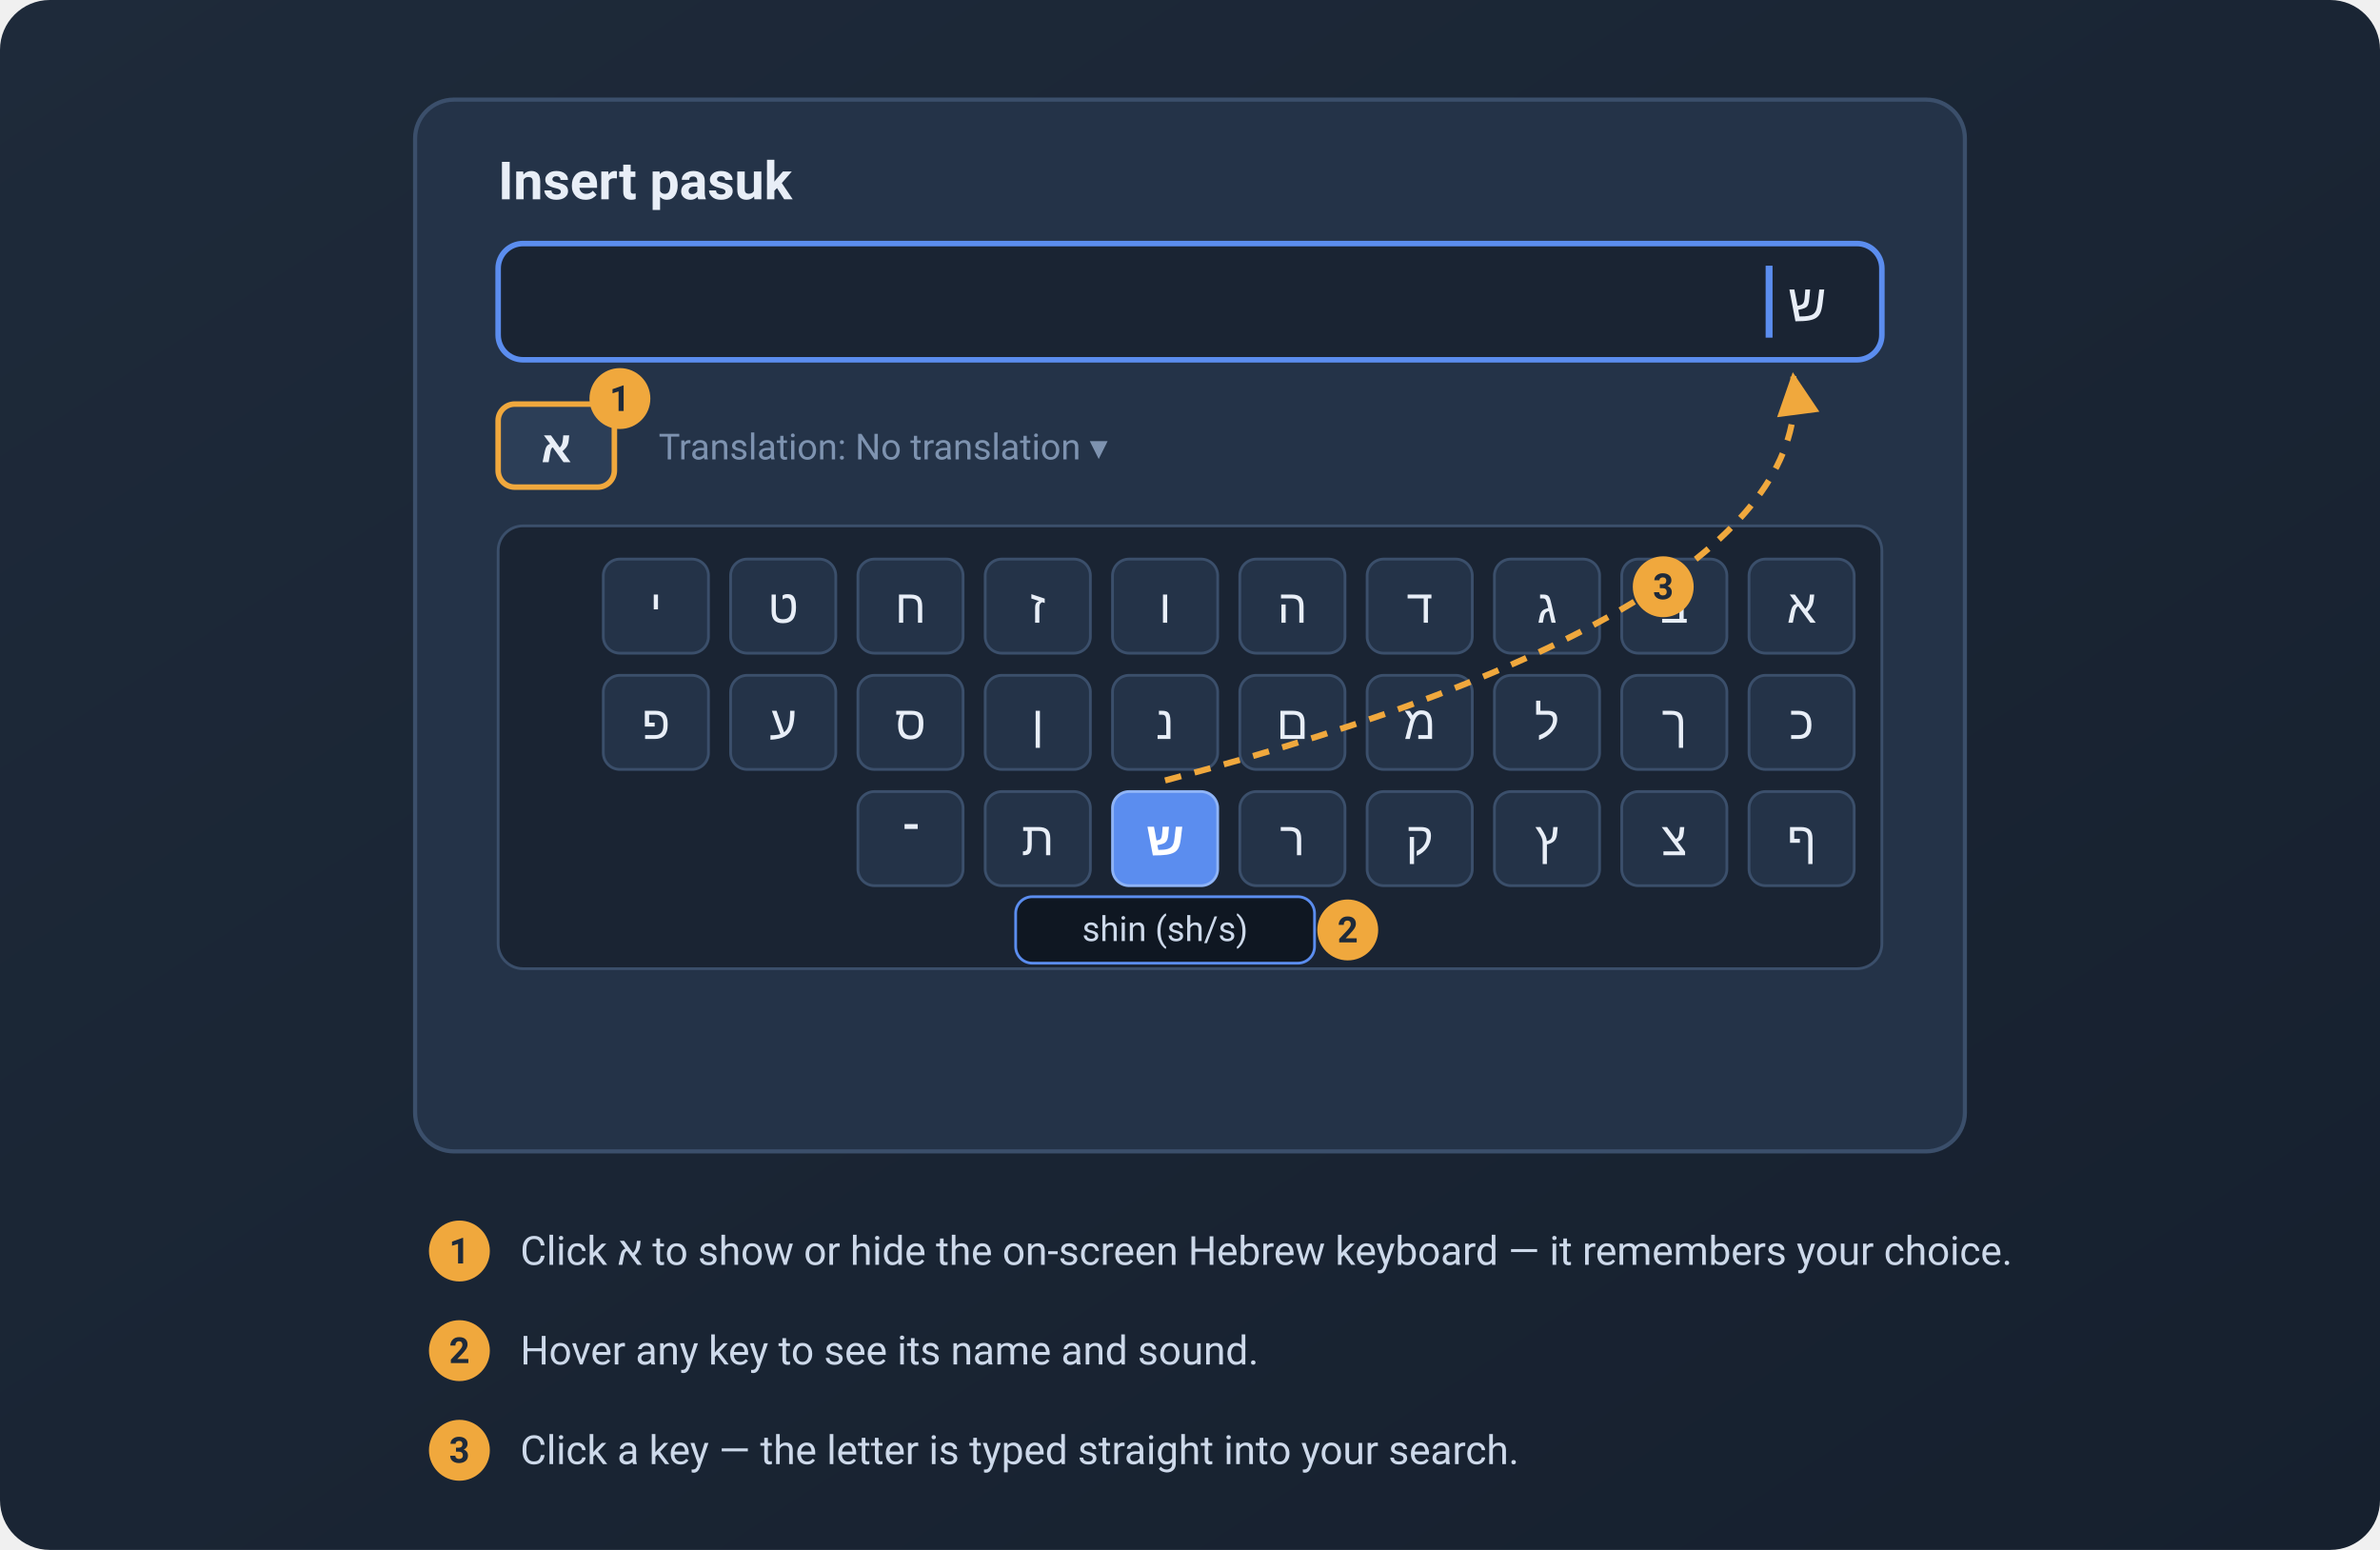
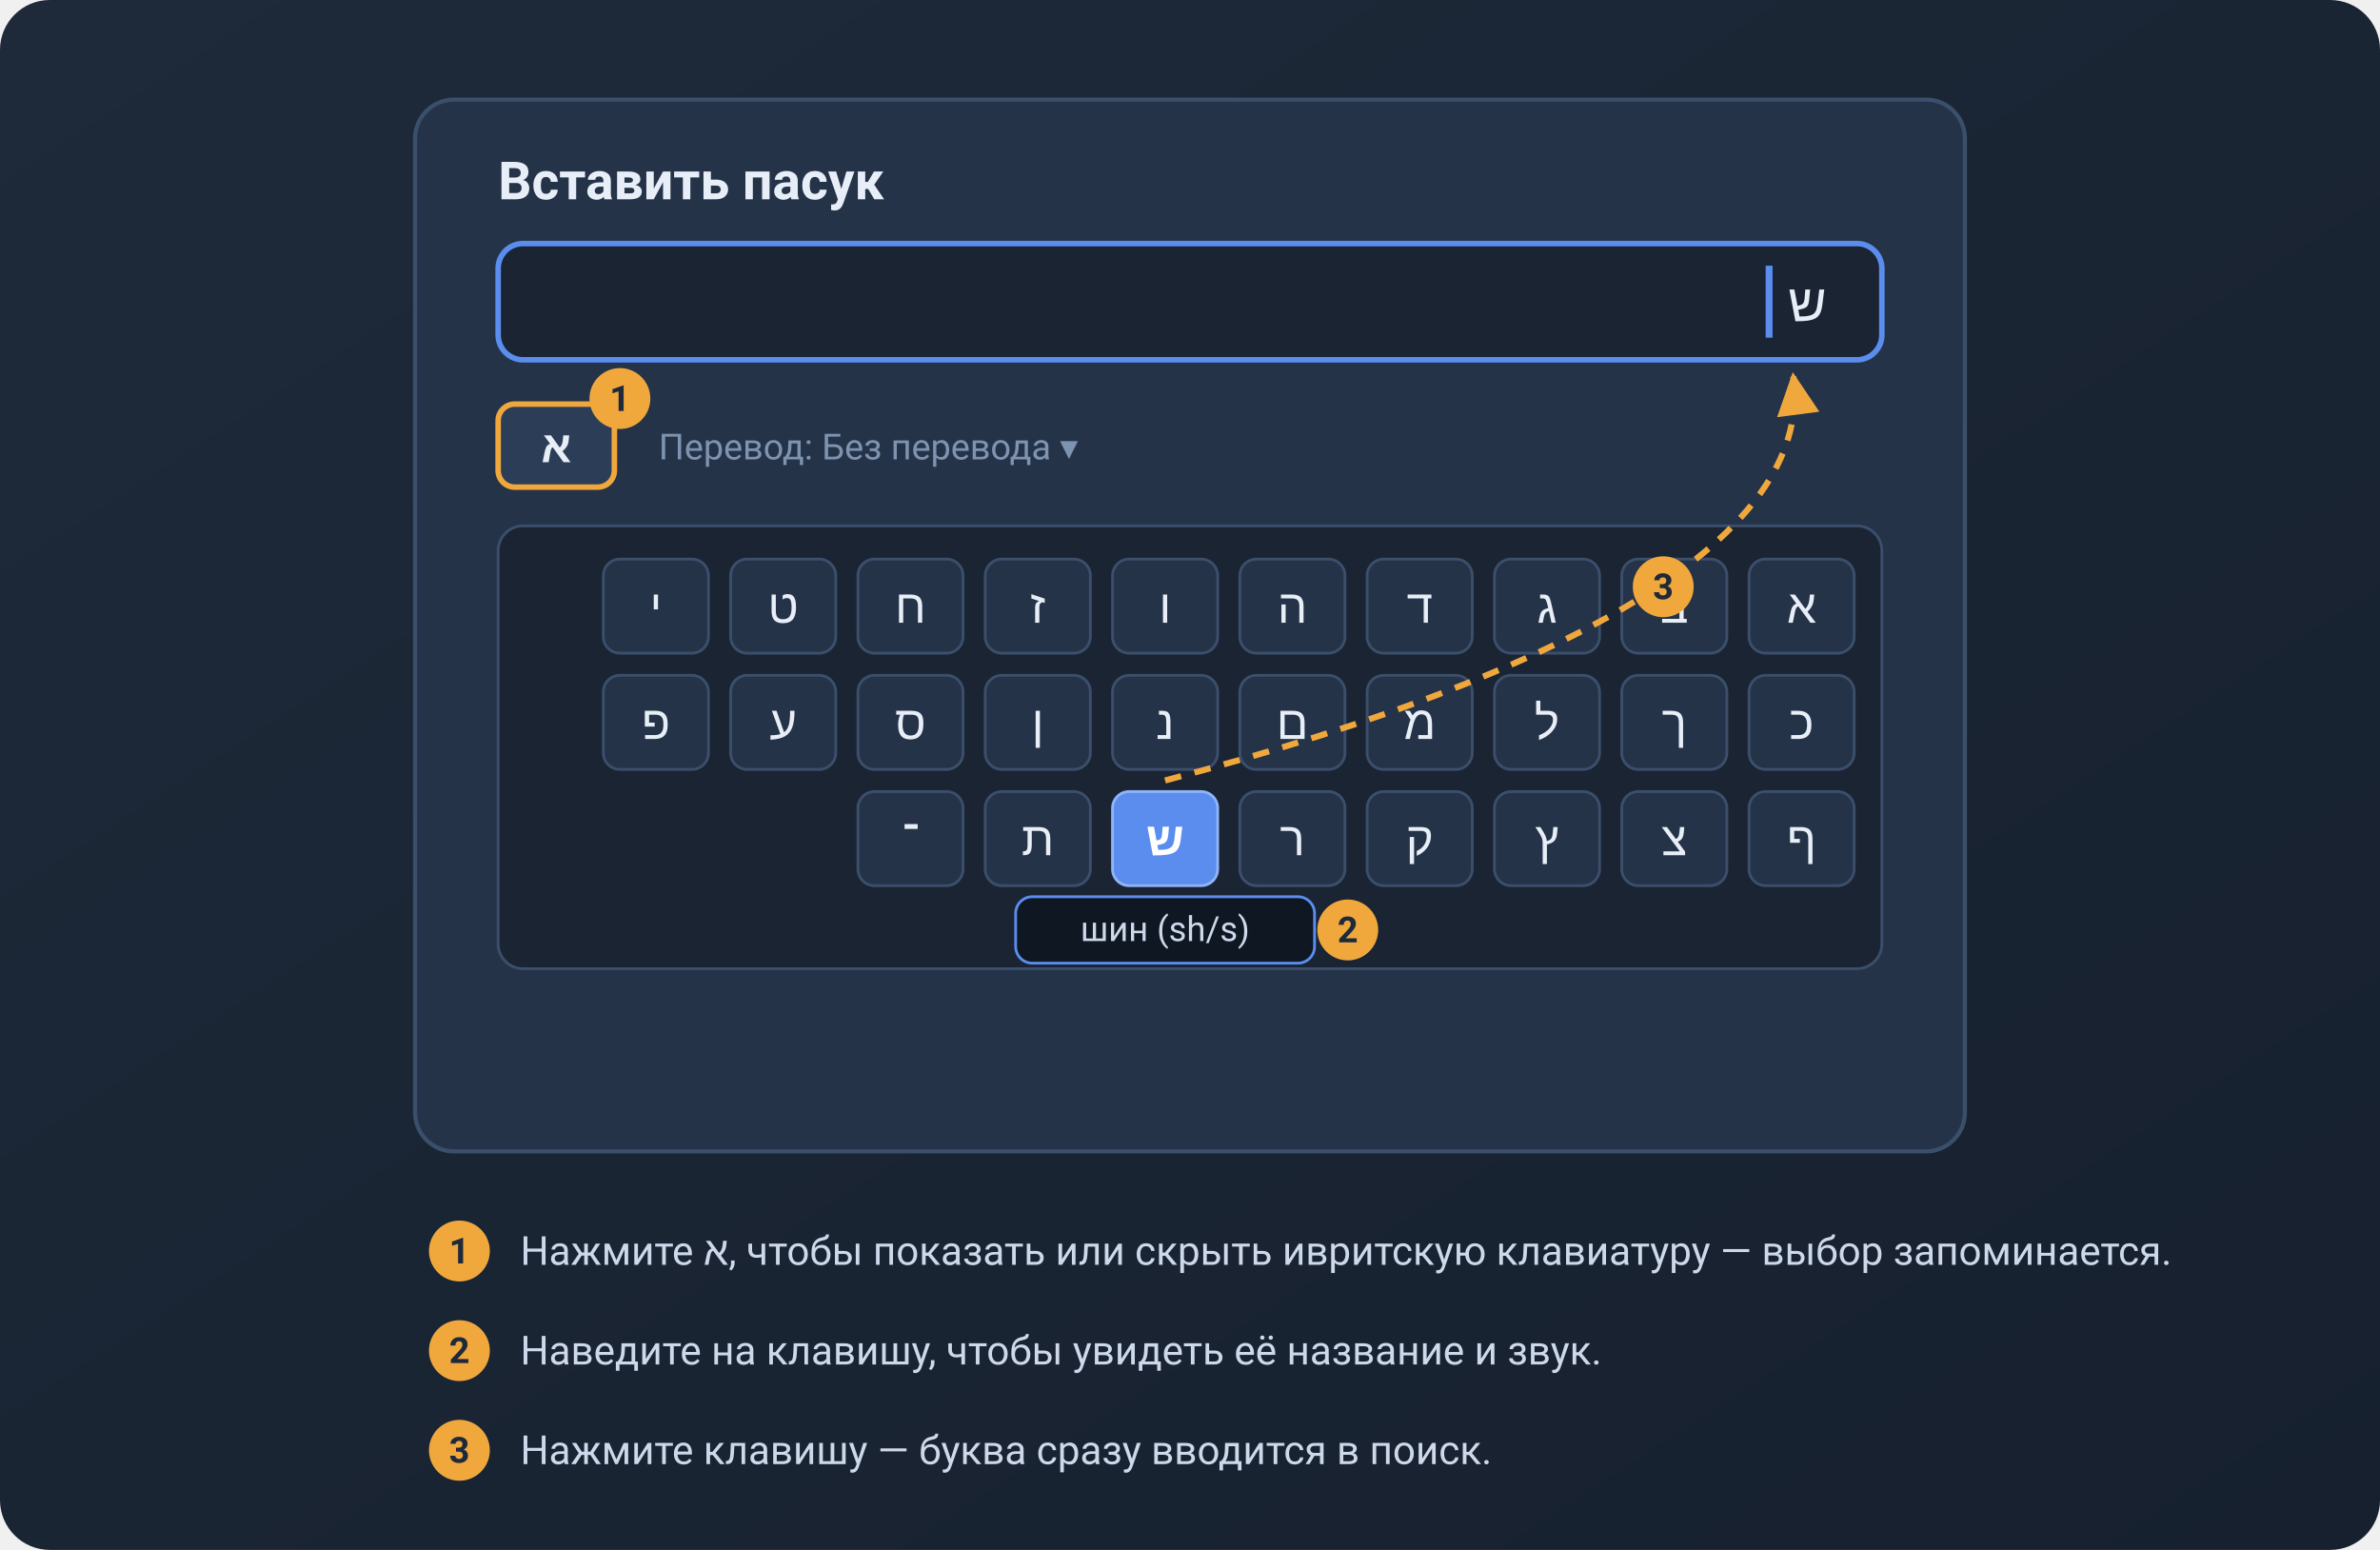
<svg xmlns="http://www.w3.org/2000/svg" viewBox="0 0 860 560" font-family="-apple-system, 'Segoe UI', Roboto, Helvetica, Arial, sans-serif">
  <defs>
    <linearGradient id="bg3" x1="0" y1="0" x2="1" y2="1">
      <stop offset="0" stop-color="#1e2a3a" />
      <stop offset="1" stop-color="#16202e" />
    </linearGradient>
    <marker id="arr3" viewBox="0 0 10 10" refX="9" refY="5" markerWidth="7" markerHeight="7" orient="auto-start-reverse">
      <path d="M0 0 L10 5 L0 10 z" fill="#f0a83d" />
    </marker>
  </defs>
  <rect width="860" height="560" rx="18" fill="url(#bg3)" />
  <rect x="150" y="36" width="560" height="380" rx="14" fill="#243348" stroke="#3b4f6b" stroke-width="1.5" />
-   <text x="180" y="72" font-size="19" font-weight="700" fill="#e8eef7">Insert pasuk</text>
+   <text x="180" y="72" font-size="19" font-weight="700" fill="#e8eef7">Вставить пасук</text>
  <rect x="180" y="88" width="500" height="42" rx="9" fill="#1a2433" stroke="#5b8def" stroke-width="2" />
  <text x="660" y="116" font-size="19" fill="#e8eef7" text-anchor="start" direction="rtl">ש</text>
  <rect x="638" y="96" width="2.5" height="26" fill="#5b8def" />
  <rect x="180" y="146" width="42" height="30" rx="6" fill="#2c3e57" stroke="#f0a83d" stroke-width="2" />
  <text x="201" y="167" font-size="16" font-weight="700" fill="#e8eef7" text-anchor="middle">א</text>
-   <text x="238" y="166" font-size="13" fill="#7e93b0">Translation: No translation ▾</text>
+   <text x="238" y="166" font-size="13" fill="#7e93b0">Перевод: Без перевода ▾</text>
  <circle cx="224" cy="144" r="11" fill="#f0a83d" />
  <text x="224" y="148.5" font-size="13" font-weight="700" fill="#1e2a3a" text-anchor="middle">1</text>
  <rect x="180" y="190" width="500" height="160" rx="9" fill="#1a2433" stroke="#3b4f6b" />
  <g font-size="17" fill="#e8eef7" text-anchor="middle">
    <rect x="632" y="202" width="38" height="34" rx="6" fill="#243348" stroke="#3b4f6b" />
    <text x="651" y="225">א</text>
    <rect x="586" y="202" width="38" height="34" rx="6" fill="#243348" stroke="#3b4f6b" />
    <text x="605" y="225">ב</text>
    <rect x="540" y="202" width="38" height="34" rx="6" fill="#243348" stroke="#3b4f6b" />
    <text x="559" y="225">ג</text>
    <rect x="494" y="202" width="38" height="34" rx="6" fill="#243348" stroke="#3b4f6b" />
    <text x="513" y="225">ד</text>
    <rect x="448" y="202" width="38" height="34" rx="6" fill="#243348" stroke="#3b4f6b" />
    <text x="467" y="225">ה</text>
    <rect x="402" y="202" width="38" height="34" rx="6" fill="#243348" stroke="#3b4f6b" />
    <text x="421" y="225">ו</text>
    <rect x="356" y="202" width="38" height="34" rx="6" fill="#243348" stroke="#3b4f6b" />
    <text x="375" y="225">ז</text>
    <rect x="310" y="202" width="38" height="34" rx="6" fill="#243348" stroke="#3b4f6b" />
    <text x="329" y="225">ח</text>
    <rect x="264" y="202" width="38" height="34" rx="6" fill="#243348" stroke="#3b4f6b" />
    <text x="283" y="225">ט</text>
    <rect x="218" y="202" width="38" height="34" rx="6" fill="#243348" stroke="#3b4f6b" />
    <text x="237" y="225">י</text>
    <rect x="632" y="244" width="38" height="34" rx="6" fill="#243348" stroke="#3b4f6b" />
    <text x="651" y="267">כ</text>
    <rect x="586" y="244" width="38" height="34" rx="6" fill="#243348" stroke="#3b4f6b" />
    <text x="605" y="267">ך</text>
    <rect x="540" y="244" width="38" height="34" rx="6" fill="#243348" stroke="#3b4f6b" />
    <text x="559" y="267">ל</text>
    <rect x="494" y="244" width="38" height="34" rx="6" fill="#243348" stroke="#3b4f6b" />
    <text x="513" y="267">מ</text>
    <rect x="448" y="244" width="38" height="34" rx="6" fill="#243348" stroke="#3b4f6b" />
    <text x="467" y="267">ם</text>
    <rect x="402" y="244" width="38" height="34" rx="6" fill="#243348" stroke="#3b4f6b" />
    <text x="421" y="267">נ</text>
    <rect x="356" y="244" width="38" height="34" rx="6" fill="#243348" stroke="#3b4f6b" />
    <text x="375" y="267">ן</text>
    <rect x="310" y="244" width="38" height="34" rx="6" fill="#243348" stroke="#3b4f6b" />
    <text x="329" y="267">ס</text>
    <rect x="264" y="244" width="38" height="34" rx="6" fill="#243348" stroke="#3b4f6b" />
    <text x="283" y="267">ע</text>
    <rect x="218" y="244" width="38" height="34" rx="6" fill="#243348" stroke="#3b4f6b" />
    <text x="237" y="267">פ</text>
    <rect x="632" y="286" width="38" height="34" rx="6" fill="#243348" stroke="#3b4f6b" />
    <text x="651" y="309">ף</text>
    <rect x="586" y="286" width="38" height="34" rx="6" fill="#243348" stroke="#3b4f6b" />
    <text x="605" y="309">צ</text>
    <rect x="540" y="286" width="38" height="34" rx="6" fill="#243348" stroke="#3b4f6b" />
    <text x="559" y="309">ץ</text>
    <rect x="494" y="286" width="38" height="34" rx="6" fill="#243348" stroke="#3b4f6b" />
    <text x="513" y="309">ק</text>
    <rect x="448" y="286" width="38" height="34" rx="6" fill="#243348" stroke="#3b4f6b" />
    <text x="467" y="309">ר</text>
    <rect x="402" y="286" width="38" height="34" rx="6" fill="#5b8def" stroke="#8fb4f7" />
    <text x="421" y="309" font-weight="700" fill="#ffffff">ש</text>
    <rect x="356" y="286" width="38" height="34" rx="6" fill="#243348" stroke="#3b4f6b" />
    <text x="375" y="309">ת</text>
    <rect x="310" y="286" width="38" height="34" rx="6" fill="#243348" stroke="#3b4f6b" />
    <text x="329" y="309">־</text>
  </g>
  <rect x="367" y="324" width="108" height="24" rx="6" fill="#0f1722" stroke="#5b8def" />
-   <text x="421" y="340" font-size="12.5" fill="#cdd9ea" text-anchor="middle">shin (sh/s)</text>
+   <text x="421" y="340" font-size="12.5" fill="#cdd9ea" text-anchor="middle">шин (sh/s)</text>
  <circle cx="487" cy="336" r="11" fill="#f0a83d" />
  <text x="487" y="340.5" font-size="13" font-weight="700" fill="#1e2a3a" text-anchor="middle">2</text>
  <path d="M 421 282 C 580 240, 655 190, 648 136" fill="none" stroke="#f0a83d" stroke-width="2.2" stroke-dasharray="6 5" marker-end="url(#arr3)" />
  <circle cx="601" cy="212" r="11" fill="#f0a83d" />
  <text x="601" y="216.5" font-size="13" font-weight="700" fill="#1e2a3a" text-anchor="middle">3</text>
  <circle cx="166" cy="452" r="11" fill="#f0a83d" />
  <text x="166" y="456.5" font-size="13" font-weight="700" fill="#1e2a3a" text-anchor="middle">1</text>
-   <text x="188" y="457" font-size="14.5" fill="#cdd9ea">Click א to show or hide the on-screen Hebrew keyboard — it remembers your choice.</text>
+   <text x="188" y="457" font-size="14.5" fill="#cdd9ea">Нажмите א, чтобы показать или скрыть ивритскую клавиатуру — выбор запоминается.</text>
  <circle cx="166" cy="488" r="11" fill="#f0a83d" />
  <text x="166" y="492.5" font-size="13" font-weight="700" fill="#1e2a3a" text-anchor="middle">2</text>
-   <text x="188" y="493" font-size="14.5" fill="#cdd9ea">Hover any key to see its name and sound.</text>
+   <text x="188" y="493" font-size="14.5" fill="#cdd9ea">Наведите на клавишу, чтобы увидеть её название и звук.</text>
  <circle cx="166" cy="524" r="11" fill="#f0a83d" />
  <text x="166" y="528.5" font-size="13" font-weight="700" fill="#1e2a3a" text-anchor="middle">3</text>
-   <text x="188" y="529" font-size="14.5" fill="#cdd9ea">Click a key — the letter is typed straight into your search.</text>
+   <text x="188" y="529" font-size="14.5" fill="#cdd9ea">Нажмите клавишу — буква сразу вводится в поиск.</text>
</svg>
